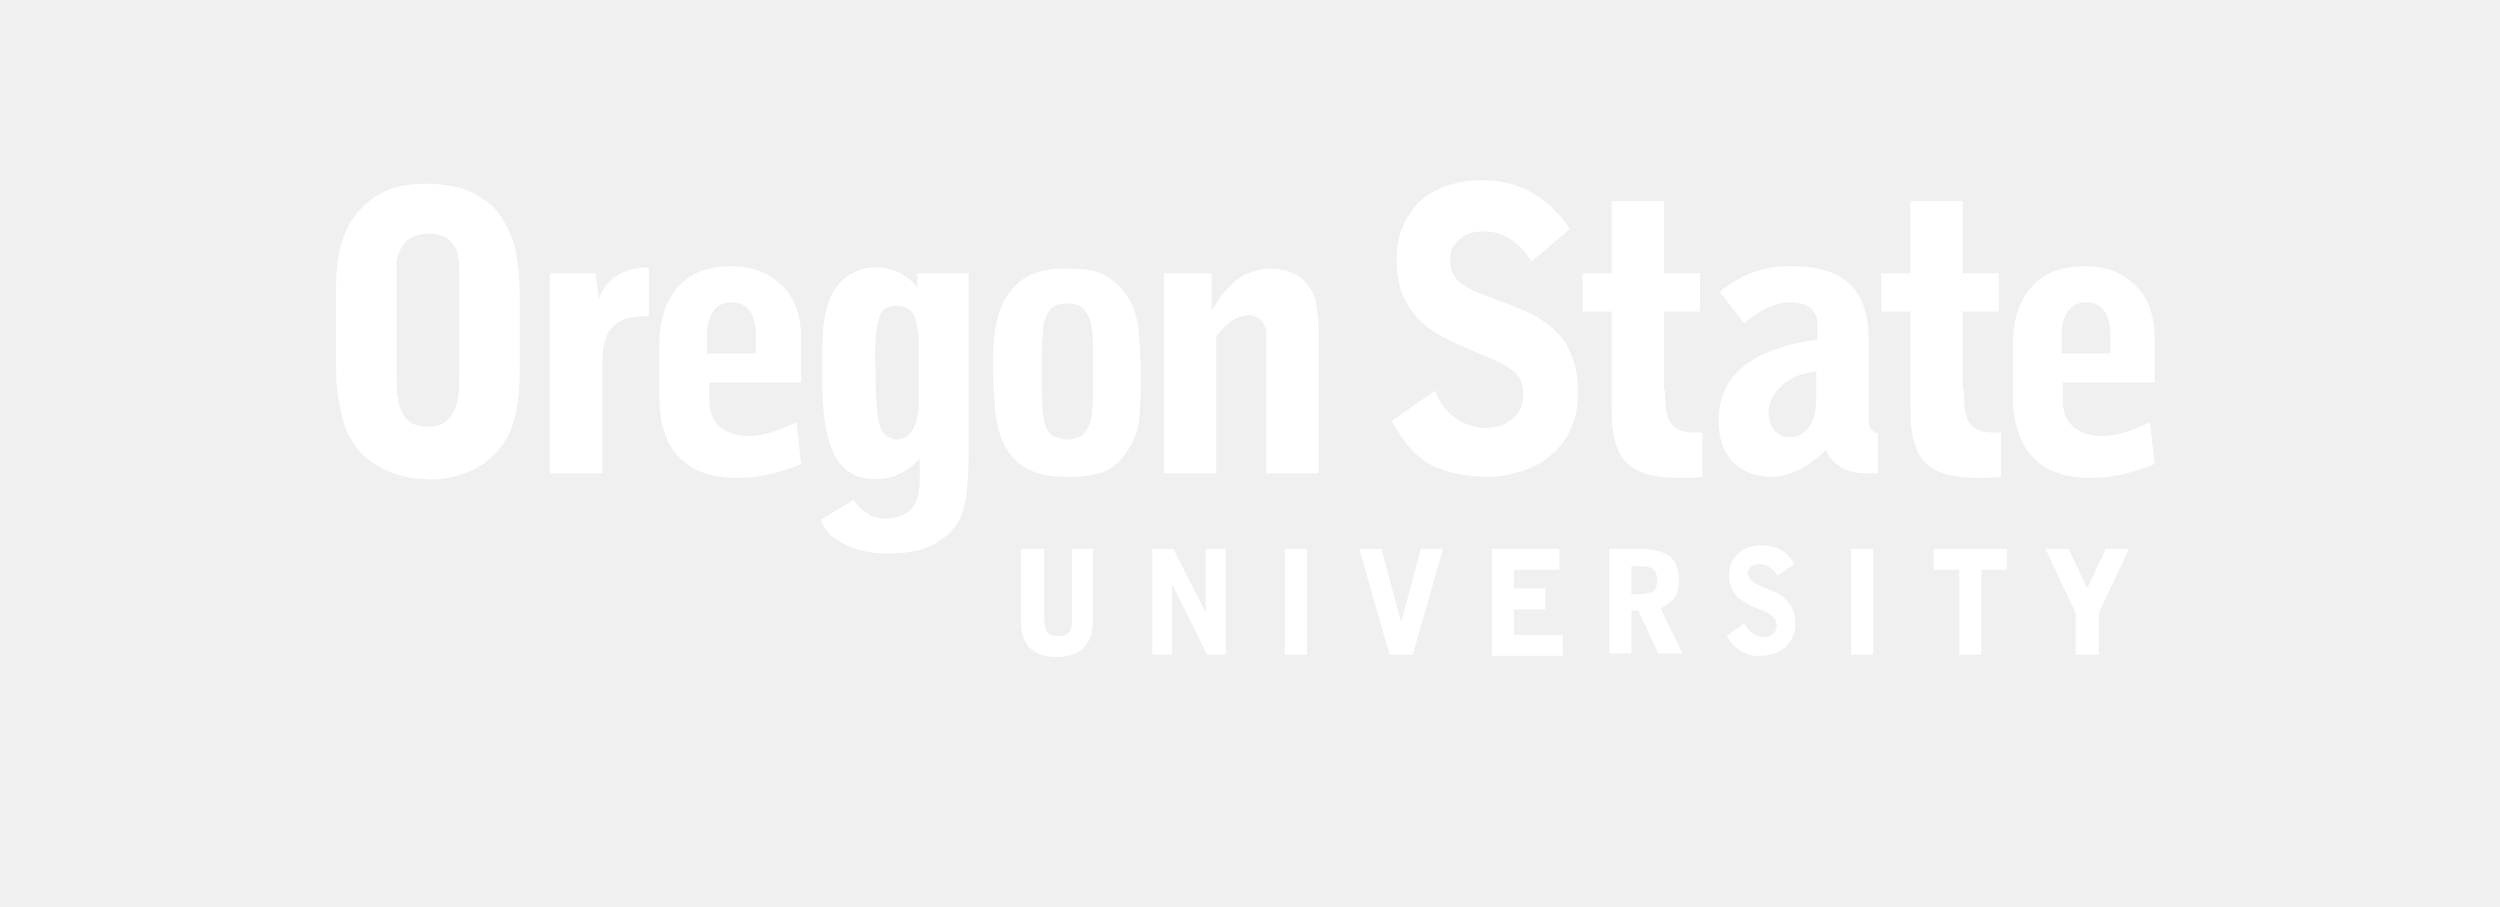
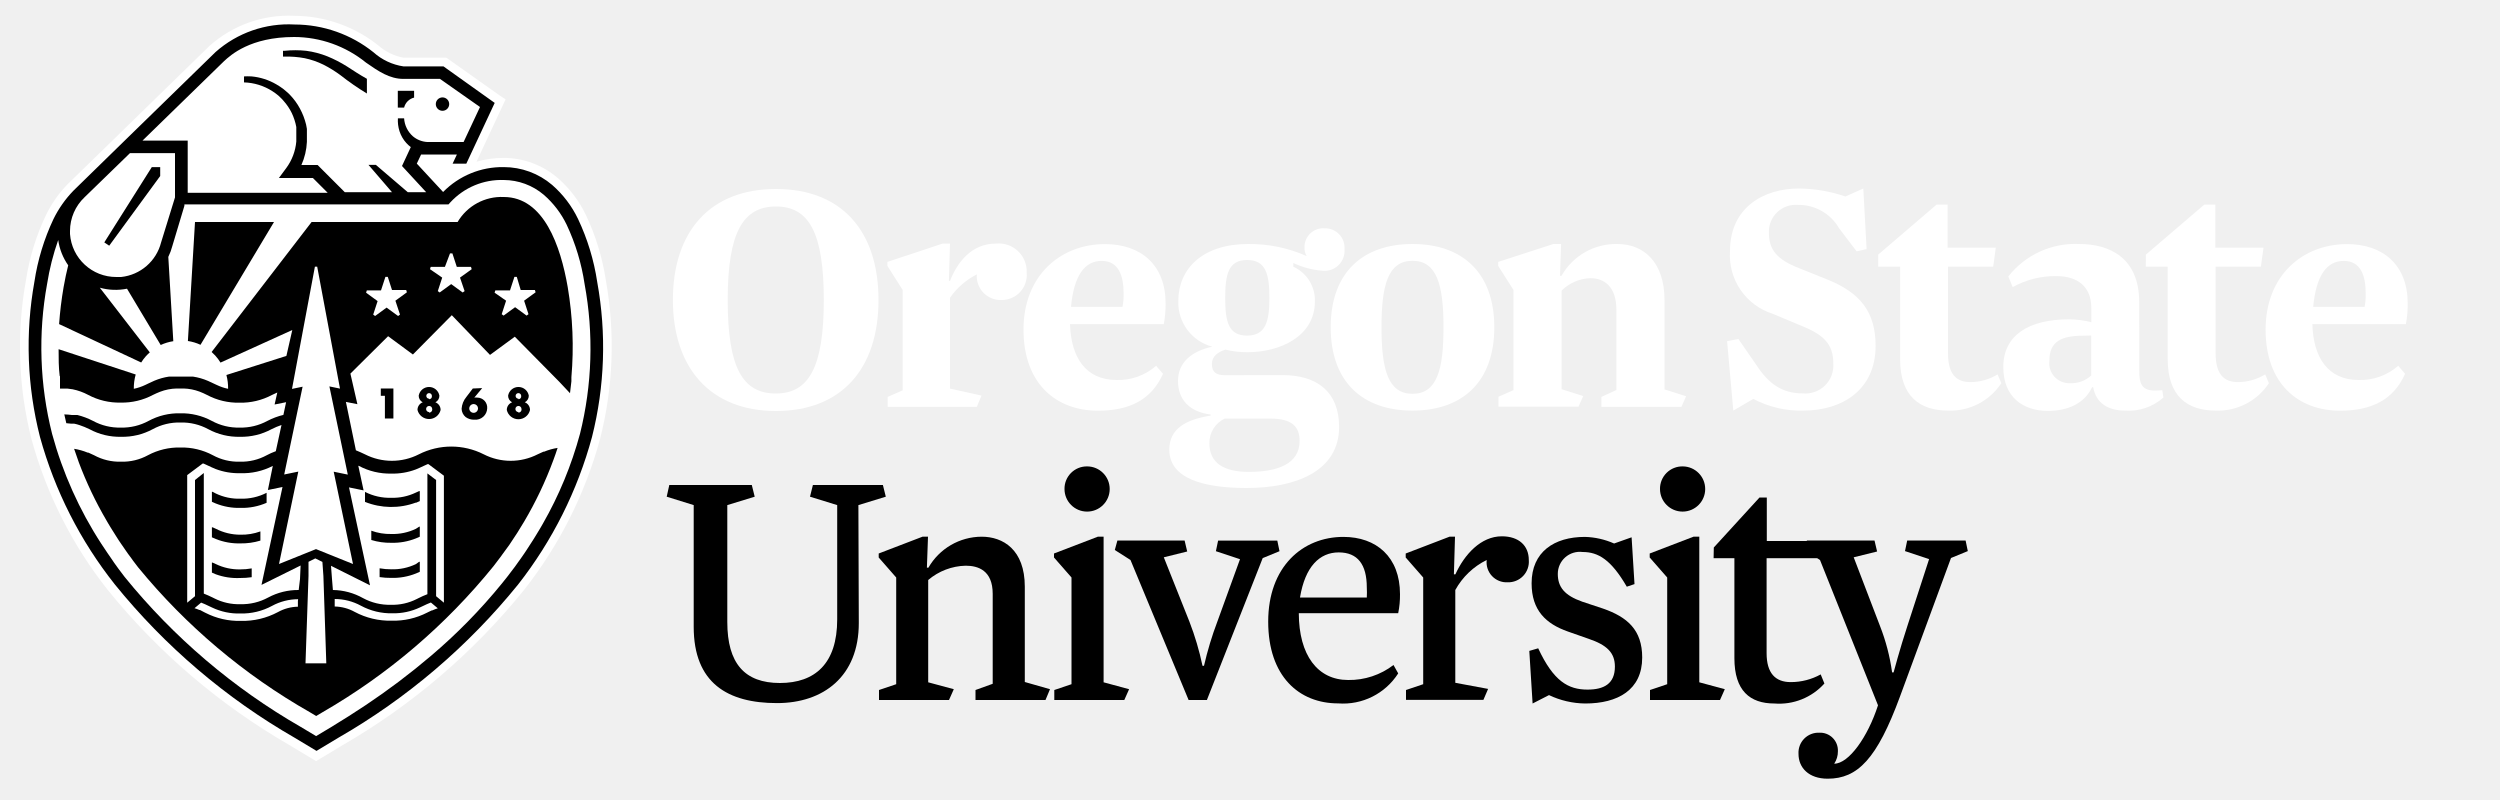
- <svg xmlns="http://www.w3.org/2000/svg" version="1.1" id="Layer_1" x="0px" y="0px" viewBox="0 0 215 78" enable-background="new 0 0 215 78" xml:space="preserve">
-   <path fill="#FFFFFF" d="M68.9,39.9c-1.9,0.8-3.7,1.2-5.5,1.2c-2.2,0-3.9-0.6-5-1.8c-1.2-1.2-1.7-3-1.7-5.3v-4.1c0-2.3,0.5-4,1.6-5.2  c1-1.2,2.6-1.8,4.6-1.8c1.9,0,3.3,0.6,4.4,1.7c1.1,1.1,1.6,2.6,1.6,4.6v3.7h-7.9v1.5c0,1,0.3,1.8,0.9,2.3c0.6,0.5,1.4,0.8,2.5,0.8  c1.1,0,2.5-0.4,4.1-1.2L68.9,39.9L68.9,39.9z M60.9,30.4H65v-1.5c0-1.9-0.7-2.9-2.1-2.9c-0.6,0-1.1,0.2-1.5,0.7  c-0.4,0.5-0.6,1.2-0.6,2.1V30.4L60.9,30.4z M143.2,33.6c0,1.3,0.1,2.3,0.5,2.8c0.4,0.6,1.1,0.8,2.1,0.8l0.6,0V41  c-0.7,0.1-1.3,0.1-1.9,0.1c-2.2,0-3.7-0.4-4.6-1.3c-0.9-0.9-1.3-2.4-1.3-4.5v-8.5h-2.5v-3.3h2.5v-6.2h4.5v6.2h3.1v3.3h-3.1V33.6  L143.2,33.6z M70.6,44.7l2.8-1.7c0.2,0.3,0.5,0.7,1,1c0.4,0.4,1,0.6,1.8,0.6c0.4,0,0.9-0.1,1.4-0.3c0.5-0.2,0.9-0.6,1.2-1.2  c0.2-0.5,0.3-1.2,0.3-2l0-1.7c-1.1,1.3-2.4,1.8-3.8,1.8c-1.7,0-2.9-0.7-3.6-2.2c-0.7-1.5-1-3.7-1-6.6c0-1.6,0-3,0.1-4.2  c0.1-1.2,0.4-2.2,0.8-3c0.4-0.7,0.9-1.2,1.5-1.6c0.7-0.4,1.4-0.6,2.3-0.6c0.8,0,1.8,0.3,2.2,0.6c0.3,0.2,1,0.6,1.3,1.2v-1.3h4.4  v15.4c0,0.9,0,1.8-0.1,2.8c-0.1,1-0.2,1.9-0.6,2.8c-0.4,0.9-1.1,1.6-2.1,2.2c-1,0.6-2.3,0.9-4.1,0.9c-1.3,0-2.3-0.2-3.1-0.5  c-0.8-0.3-1.4-0.7-1.9-1.1C71,45.5,70.7,45.1,70.6,44.7L70.6,44.7z M79,35.2v-6.4c-0.1-0.6-0.2-1.1-0.3-1.5c-0.3-0.7-0.8-1-1.6-1  c-0.9,0-1.4,0.4-1.6,1.4c-0.2,0.9-0.3,2.3-0.2,4.2v0.4c0,1.8,0.1,3.2,0.3,4.1c0.2,0.9,0.8,1.4,1.6,1.4C78.2,37.7,78.8,36.9,79,35.2  L79,35.2z M100.1,40.8V23.5h4.1v3.2c0.6-1,1.2-1.8,2-2.5c0.8-0.7,1.8-1,2.9-1.1c1.4,0,2.4,0.4,3,1c0.6,0.6,1,1.3,1.1,2.1  c0.1,0.8,0.2,1.4,0.2,1.9v12.6h-4.5V29.5c0-0.2,0-0.5,0-0.9c0-0.4-0.2-0.7-0.4-1c-0.2-0.3-0.6-0.4-1-0.5c-0.6,0-1.1,0.2-1.6,0.5  c-0.4,0.3-0.9,0.8-1.3,1.3v11.8H100.1L100.1,40.8z M85.4,31.7c0-0.8,0-1.7,0.1-2.7c0.1-1,0.3-1.9,0.7-2.8c0.4-0.9,1-1.6,1.8-2.2  c0.9-0.6,2-0.9,3.6-0.9c0.6,0,1.2,0,1.9,0.1c0.7,0.1,1.3,0.3,1.9,0.7c0.6,0.4,1.2,1,1.7,1.8c0.4,0.7,0.7,1.6,0.8,2.6  c0.1,1,0.2,2.3,0.2,3.9c0,1.7,0,3.2-0.2,4.3c-0.2,1.1-0.7,2.1-1.5,3c-0.2,0.3-0.7,0.7-1.3,1C94.4,40.8,93.4,41,92,41  c-0.5,0-1.1,0-1.8-0.1c-0.7-0.1-1.3-0.3-1.9-0.6c-0.9-0.5-1.5-1.2-1.9-2c-0.4-0.8-0.7-1.8-0.8-2.9C85.5,34.3,85.4,33.1,85.4,31.7  L85.4,31.7z M89.6,33.6c0,0.8,0,1.5,0.1,2c0,0.2,0.1,0.5,0.1,0.7l0.1,0.3c0.2,0.5,0.5,0.9,0.9,1l0.4,0.1c0.2,0.1,0.4,0.1,0.5,0.1  c0.3,0,0.5,0,0.7-0.1c0.4-0.1,0.7-0.2,0.9-0.5c0.1-0.1,0.2-0.3,0.3-0.5c0.2-0.4,0.3-0.8,0.3-1.3c0.1-0.7,0.1-1.4,0.1-2.1v-1.6  c0-0.4,0-0.8,0-1.1c0-0.9,0-1.6-0.1-2.3c-0.1-0.7-0.3-1.2-0.6-1.6c-0.3-0.4-0.8-0.6-1.6-0.6c-0.7,0-1.2,0.2-1.5,0.7  c-0.3,0.4-0.5,1-0.5,1.7c0,0.4-0.1,0.8-0.1,1.2c0,0.2,0,0.4,0,0.6V33.6L89.6,33.6z M47.3,40.8V23.5h3.9l0.3,2.2c0.6-1.7,2-2.6,4-2.7  h0.3v4.2h-0.4c-1.3,0-2.2,0.3-2.8,1c-0.6,0.7-0.8,1.7-0.8,3.2v9.3H47.3L47.3,40.8z M168.9,33.6c0,1.3,0.1,2.3,0.5,2.8  c0.4,0.6,1.1,0.8,2.1,0.8l0.6,0V41c-0.7,0.1-1.3,0.1-1.9,0.1c-2.2,0-3.7-0.4-4.6-1.3c-0.9-0.9-1.3-2.4-1.3-4.5v-8.5h-2.5v-3.3h2.5  v-6.2h4.5v6.2h3.1v3.3h-3.1V33.6L168.9,33.6z M185.3,39.9c-1.9,0.8-3.7,1.2-5.5,1.2c-2.2,0-3.9-0.6-5-1.8c-1.1-1.2-1.7-3-1.7-5.3  v-4.1c0-2.3,0.5-4,1.6-5.2c1-1.2,2.6-1.8,4.6-1.8c1.9,0,3.3,0.6,4.4,1.7c1.1,1.1,1.6,2.6,1.6,4.6v3.7h-7.9v1.5c0,1,0.3,1.8,0.9,2.3  s1.4,0.8,2.5,0.8c1.1,0,2.5-0.4,4.1-1.2L185.3,39.9L185.3,39.9z M177.3,30.4h4.2v-1.5c0-1.9-0.7-2.9-2.1-2.9c-0.6,0-1.1,0.2-1.5,0.7  c-0.4,0.5-0.6,1.2-0.6,2.1V30.4L177.3,30.4z M157,38.7c-0.8,0.8-1.6,1.4-2.3,1.7c-0.8,0.4-1.6,0.6-2.5,0.6c-1.3,0-2.4-0.5-3.2-1.3  c-0.8-0.9-1.2-2-1.2-3.5c0-3.9,2.8-6.2,8.5-7v-1.4c0-0.5-0.2-0.9-0.6-1.3c-0.4-0.3-0.9-0.5-1.7-0.5c-1.3,0-2.6,0.6-4,1.8l-2.1-2.7  c1.8-1.5,3.9-2.3,6.3-2.2c4.3,0,6.4,2,6.5,5.9v7.4c0,0.6,0.3,0.9,0.8,1.1v3.4c-0.3,0-0.5,0-0.7,0C159,40.8,157.7,40.1,157,38.7  L157,38.7z M156.3,31.9c-1.4,0.2-2.4,0.6-3.1,1.3c-0.7,0.6-1.1,1.4-1.1,2.3c0,0.6,0.2,1.2,0.5,1.5c0.3,0.4,0.8,0.6,1.3,0.6  c0.7,0,1.3-0.3,1.7-0.9c0.4-0.6,0.6-1.5,0.6-2.7V31.9L156.3,31.9z M89.8,47.2v5.7c0,0.7,0.1,1.1,0.2,1.4c0.2,0.3,0.5,0.4,1,0.4  c0.5,0,0.8-0.1,1-0.4c0.2-0.3,0.2-0.8,0.2-1.4v-5.7H94v6.1c0,1.1-0.3,1.9-0.8,2.4c-0.5,0.5-1.3,0.8-2.3,0.8c-2.1,0-3.1-1-3.1-3.2  v-6.1H89.8L89.8,47.2z M99.1,56.3v-9.1h1.8l2.8,5.5l0-5.5h1.7v9.1h-1.6l-3-6.1l0,6.1H99.1L99.1,56.3z M110.5,56.3v-0.9V48v-0.8h1.9  V48v7.4v0.9H110.5L110.5,56.3z M140.3,48.7v2.4h0.5c0.6,0,1-0.1,1.3-0.2c0.3-0.2,0.4-0.5,0.4-1c0-0.5-0.1-0.8-0.4-1  c-0.3-0.2-0.7-0.2-1.3-0.2H140.3L140.3,48.7z M138.4,47.2h2.2c0.6,0,1.1,0,1.5,0.1c0.4,0,0.8,0.2,1.1,0.3c0.4,0.2,0.7,0.5,0.9,0.9  c0.2,0.4,0.3,0.9,0.3,1.4c0,0.6-0.1,1.1-0.4,1.5c-0.3,0.4-0.7,0.7-1.2,0.9l1.9,3.9h-2.1l-1.7-3.7h-0.6v3.7h-1.9V47.2L138.4,47.2z   M121.5,56.3h-2l-2.6-9.1h1.9l1.7,6.3l1.7-6.3h1.9L121.5,56.3L121.5,56.3z M128.3,56.3v-9.1h5.8v1.8h-3.9v1.6h2.7v1.8h-2.7v2.2h4.2  v1.8H128.3L128.3,56.3z M148.5,54.7l1.5-1.1c0.2,0.4,0.5,0.7,0.8,0.9c0.3,0.2,0.6,0.3,0.9,0.3c0.3,0,0.6-0.1,0.8-0.3  c0.2-0.2,0.3-0.4,0.3-0.7c0-0.5-0.3-0.9-1-1.2l-1.2-0.5c-0.4-0.2-0.7-0.4-1-0.6c-0.6-0.5-0.9-1.2-0.9-2c0-0.8,0.3-1.5,0.8-1.9  c0.5-0.5,1.2-0.7,2-0.7c1.3,0,2.2,0.5,2.8,1.6l-1.4,1c-0.5-0.7-1-1-1.6-1c-0.3,0-0.5,0.1-0.7,0.2c-0.2,0.2-0.3,0.4-0.3,0.6  c0,0.2,0.1,0.4,0.3,0.6c0.2,0.2,0.4,0.3,0.8,0.5l1.2,0.5c0.4,0.2,0.7,0.3,0.9,0.6c0.6,0.5,0.9,1.2,0.9,2.1c0,0.8-0.3,1.5-0.8,2  c-0.5,0.5-1.3,0.8-2.2,0.8C150.3,56.5,149.2,55.9,148.5,54.7L148.5,54.7z M159.2,56.3v-0.9V48v-0.8h1.9V48v7.4v0.9H159.2L159.2,56.3  z M168.5,56.3v-7.3h-2.2v-1.8h6.3v1.8h-2.2v7.3H168.5L168.5,56.3z M178.5,56.3v-3.6l-2.6-5.5h2l1.6,3.4l1.6-3.4h2l-2.6,5.5v3.6  H178.5L178.5,56.3z M131.7,22.5c-0.4-0.7-0.9-1.3-1.6-1.8c-0.7-0.5-1.5-0.8-2.5-0.8c-0.9,0-1.5,0.2-2,0.6c-0.4,0.4-0.7,0.7-0.8,1.1  c-0.1,0.4-0.1,0.6-0.1,0.8c0,0.9,0.4,1.6,1,2c0.6,0.4,1.3,0.8,2,1l2.9,1.1c0.7,0.3,1.4,0.6,2.1,1.1c0.7,0.5,1.3,1,1.8,1.7  c0.2,0.2,0.4,0.7,0.7,1.4c0.3,0.7,0.5,1.7,0.5,2.8c0,0.4,0,0.9-0.1,1.7c-0.1,0.7-0.4,1.5-0.8,2.3c-0.5,0.8-1.2,1.6-2.3,2.3  c-0.7,0.4-1.4,0.7-2.3,0.9c-0.8,0.2-1.5,0.3-2.1,0.3c-2,0-3.6-0.3-5-1c-1.3-0.7-2.4-1.9-3.4-3.8l3.7-2.6c0.4,1,1,1.8,1.7,2.3  c0.8,0.6,1.7,0.9,2.7,0.9c0.4,0,0.8-0.1,1.3-0.2c0.5-0.2,0.9-0.5,1.3-0.9c0.4-0.4,0.6-1,0.6-1.8c0-0.6-0.1-1.1-0.4-1.5  c-0.3-0.4-0.7-0.7-1.4-1.1c-0.6-0.3-1.5-0.7-2.7-1.2c-1.2-0.5-2.3-1-3.2-1.6c-1-0.6-1.7-1.4-2.3-2.4c-0.6-1-0.9-2.2-0.9-3.8  c0-2,0.7-3.6,1.9-4.9c1.3-1.2,3.1-1.9,5.5-1.9c1.7,0,3.1,0.4,4.3,1.1c1.2,0.7,2.3,1.7,3.2,3.1L131.7,22.5L131.7,22.5z M28.9,31.3  v-6.5c0-1.3,0.1-2.5,0.4-3.6c0.3-1.2,0.8-2.2,1.6-3.1c0.7-0.8,1.6-1.4,2.6-1.8c1-0.4,2.1-0.5,3.2-0.5c1.2,0,2.3,0.2,3.3,0.5  c1,0.4,2,1,2.7,1.8c0.6,0.7,1.1,1.7,1.5,2.8c0.3,1.2,0.5,2.8,0.5,4.7v5.9c0,1.7-0.1,3.1-0.4,4.3c-0.3,1.2-0.8,2.2-1.5,3  c-0.7,0.7-1.4,1.3-2.1,1.6c-0.8,0.3-1.5,0.6-2.2,0.7c-0.7,0.1-1.3,0.2-1.8,0.1c-0.8,0-1.6-0.1-2.6-0.4c-1-0.3-1.8-0.8-2.7-1.5  c-0.8-0.7-1.5-1.8-1.9-3.1c-0.2-0.9-0.4-1.8-0.5-2.7C28.9,32.6,28.9,31.8,28.9,31.3L28.9,31.3z M34.1,23.9v8.5  c0,1.3,0.1,2.4,0.5,3.1c0.4,0.8,1.1,1.2,2.2,1.2c0.9,0,1.5-0.3,1.9-0.8c0.4-0.5,0.6-1.1,0.7-1.7c0.1-0.7,0.1-1.3,0.1-1.9v-8.5  c0-0.6,0-1.2-0.1-1.7c-0.1-0.6-0.3-1-0.7-1.4c-0.4-0.4-1-0.6-1.9-0.6c-0.9,0-1.6,0.3-2,0.8c-0.4,0.5-0.6,1-0.7,1.6  C34.1,23.1,34.1,23.6,34.1,23.9L34.1,23.9z" />
+ <svg xmlns="http://www.w3.org/2000/svg" id="Layer_1" data-name="Layer 1" viewBox="0 0 250 80">
+   <defs>
+     <style>.cls-1{fill:#fff;}</style>
+   </defs>
+   <path class="cls-1" d="M60.58,28a23.38,23.38,0,0,0-2-6.52,11.41,11.41,0,0,0-2.82-3.69,8.32,8.32,0,0,0-5.39-2,9.84,9.84,0,0,0-2.72.38l2.6-5.57.31-.66L50,9.57,44.86,5.93l-.23-.16H40.35A5.31,5.31,0,0,1,37.8,4.52a13.59,13.59,0,0,0-8.39-2.94,11.89,11.89,0,0,0-8.45,3h0l-8.83,8.61h0l-.25.25-5.14,5h0a12,12,0,0,0-2.14,3.06A23.38,23.38,0,0,0,2.6,28a37.46,37.46,0,0,0,.54,15.88A42.31,42.31,0,0,0,10.78,59,65.36,65.36,0,0,0,29,74.54l2.16,1.3.45.27.45-.27,2.16-1.3A65.36,65.36,0,0,0,52.4,59,42.31,42.31,0,0,0,60,43.92,37.46,37.46,0,0,0,60.58,28Z" />
+   <path d="M27.4,22.2H19.5L18.79,34.1a4.6,4.6,0,0,1,1.26.38Z" />
+   <path d="M21.26,49.18l-.07,0v1l.39.17a6.2,6.2,0,0,0,2.46.44,6.14,6.14,0,0,0,2.62-.51v-1a5.4,5.4,0,0,1-2.62.59,5.33,5.33,0,0,1-2.46-.52Z" />
+   <path d="M21.59,52.88l-.33-.15-.07,0v1l.39.17a6.2,6.2,0,0,0,2.46.44,6.53,6.53,0,0,0,2-.28v-.92a5.45,5.45,0,0,1-2,.33A5.33,5.33,0,0,1,21.59,52.88Z" />
+   <path d="M21.59,56.41l-.33-.15-.07,0v1l.39.17A6.2,6.2,0,0,0,24,57.8a7.64,7.64,0,0,0,1.17-.08v-.88a6.48,6.48,0,0,1-1.17.1A5.33,5.33,0,0,1,21.59,56.41Z" />
+   <path d="M30.47,5.82a7.94,7.94,0,0,1,1.88.65,11.73,11.73,0,0,1,1.71,1.06,26.52,26.52,0,0,0,2.63,1.82V7.88c-.67-.37-1.34-.81-2-1.24a12.7,12.7,0,0,0-1.94-1,8.78,8.78,0,0,0-2.13-.56,10.23,10.23,0,0,0-2.17,0H28.3v.58h.15A9.55,9.55,0,0,1,30.47,5.82Z" />
+   <path d="M59.72,28.19a22.54,22.54,0,0,0-1.91-6.28,10.55,10.55,0,0,0-2.6-3.42,7.45,7.45,0,0,0-4.83-1.78,8.31,8.31,0,0,0-6.07,2.49l-2.63-2.84.43-.91h3.58l-.43.92h1.37l2.84-6.08L44.35,6.64h-4a5.76,5.76,0,0,1-3-1.41,12.67,12.67,0,0,0-7.89-2.78A11,11,0,0,0,21.56,5.2l-9.09,8.86h0l-5.12,5a11.16,11.16,0,0,0-2,2.84,22.54,22.54,0,0,0-1.91,6.28A36.58,36.58,0,0,0,4,43.7a41.45,41.45,0,0,0,7.49,14.75,64.5,64.5,0,0,0,18,15.34l2.16,1.3,2.16-1.3a64.5,64.5,0,0,0,18-15.34A41.45,41.45,0,0,0,59.2,43.7,36.58,36.58,0,0,0,59.72,28.19ZM22.41,6.11c.65-.6,2.62-2.41,7-2.41A11.45,11.45,0,0,1,36.6,6.26c1.26.88,2.36,1.63,3.75,1.63H44l4,2.81-1.64,3.5H42.72a2.44,2.44,0,0,1-1.43-.57,2.61,2.61,0,0,1-.88-1.8h-.62a3.56,3.56,0,0,0,.16,1.29,3.29,3.29,0,0,0,.68,1.18,3.33,3.33,0,0,0,.45.41l-.88,1.89,2.42,2.62H40.78l-3.19-2.73h-.74l2.35,2.73H34.48l-2.72-2.72H30.14a6.37,6.37,0,0,0,.55-2.31c0-.15,0-.29,0-.44l0-.43,0-.22,0-.21-.08-.43a6.66,6.66,0,0,0-.62-1.61,6.2,6.2,0,0,0-1-1.37l-.15-.15-.16-.14-.33-.28a6.53,6.53,0,0,0-.71-.47,6,6,0,0,0-2.49-.8,6.76,6.76,0,0,0-.75,0v.6a5.53,5.53,0,0,1,2.84.88,5.76,5.76,0,0,1,.6.44l.27.26.13.13.12.14a5.31,5.31,0,0,1,.82,1.22,5.7,5.7,0,0,1,.45,1.39l0,.36,0,.18v.55c0,.12,0,.24,0,.36a5.25,5.25,0,0,1-1,2.65l-.74,1h3.4l1.48,1.48h-14V14.06H14.25Zm-6.3,18.13a4.62,4.62,0,0,1-4,3.46l-.46,0A4.63,4.63,0,0,1,7,23.4c0-.1,0-.21,0-.31a4.65,4.65,0,0,1,1.46-3.37L13,15.31h4.5v4.43ZM58,43.38a38.12,38.12,0,0,1-3.72,9h0l-.26.45-.2.33-.26.43-.23.37-.25.39-.46.71-.18.27-.36.52-.21.29-.37.52-.19.25-.57.75h0l-.55.69a55,55,0,0,1-7.11,7.25,70.26,70.26,0,0,1-6.49,4.9q-1.68,1.12-3.46,2.2l-1.52.91h0l-1.52-.91a63.28,63.28,0,0,1-17.62-15l-.37-.49-.25-.33-.44-.61L11.23,56l-.49-.71-.08-.12-.52-.78,0,0a38.84,38.84,0,0,1-4.93-11,35.33,35.33,0,0,1-.5-15A24.76,24.76,0,0,1,5.82,24a5.84,5.84,0,0,0,1,2.53c-.17.68-.32,1.39-.46,2.18a37.26,37.26,0,0,0-.45,3.7l8.21,3.84a4.52,4.52,0,0,1,.46-.62,4.62,4.62,0,0,1,.4-.39l-5-6.47a5.78,5.78,0,0,0,2.72.1l3.37,5.63a4.63,4.63,0,0,1,1.26-.38l-.5-8.43a5.87,5.87,0,0,0,.41-1.11l1.2-4,0-.14H44.85l.19-.21A6.94,6.94,0,0,1,50.38,18a6.22,6.22,0,0,1,4,1.48,9.32,9.32,0,0,1,2.29,3,21.33,21.33,0,0,1,1.79,5.93A35.33,35.33,0,0,1,58,43.38Z" />
+   <circle cx="44.25" cy="10.41" r="0.67" />
+   <path d="M40.41,10.76h0a1.36,1.36,0,0,1,1-1V9.08H39.78v1.68Z" />
+   <path d="M56.77,28.7c-.71-4.1-2.39-9-6.39-9a5.1,5.1,0,0,0-4.62,2.5H31.16l-10,13a4.63,4.63,0,0,1,.36.35,4.45,4.45,0,0,1,.53.71L29.23,33l-.59,2.59-6,1.91a5.05,5.05,0,0,1,.17,1.38,4.48,4.48,0,0,1-.59-.16c-.2-.07-.39-.15-.58-.24l-.28-.13-.56-.26a6,6,0,0,0-1.5-.43l-.26,0-.44,0h-1l-.41,0-.29,0a6,6,0,0,0-1.46.41l-.61.28-.29.14c-.18.09-.37.16-.57.23a4.49,4.49,0,0,1-.59.16,5,5,0,0,1,.19-1.43L5.86,34.92c0,.91,0,1.8.11,2.69H6c0,.09,0,.18,0,.27s0,.37,0,.56h0c0,.14,0,.28,0,.42h.75l.52.07h0a5.73,5.73,0,0,1,1.55.56,6.57,6.57,0,0,0,3.24.77,6.58,6.58,0,0,0,3.24-.77c.23-.11.46-.22.7-.31a4.91,4.91,0,0,1,1.66-.33h.71a4.93,4.93,0,0,1,1.58.31c.26.1.51.21.76.34a6.58,6.58,0,0,0,3.24.77,6.58,6.58,0,0,0,3.24-.77l.54-.25-.27,1.2,1.15-.23-.27,1.27a7,7,0,0,0-1.6.6,5.53,5.53,0,0,1-2.78.67,5.53,5.53,0,0,1-2.78-.67,6.34,6.34,0,0,0-3.16-.76,6.33,6.33,0,0,0-3.16.76,5.53,5.53,0,0,1-2.78.67,5.53,5.53,0,0,1-2.78-.67,7.1,7.1,0,0,0-1.56-.59h0l-.1,0-.15,0-.18,0-.12,0h0a7.33,7.33,0,0,0-.76-.06q.09.44.2.88l.51.05.17,0,.12,0,.26.06h0l.26.08a7.89,7.89,0,0,1,1,.41,6.33,6.33,0,0,0,3.16.76,6.34,6.34,0,0,0,3.16-.76,5.53,5.53,0,0,1,2.78-.67,5.53,5.53,0,0,1,2.78.67,6.34,6.34,0,0,0,3.16.76,6.34,6.34,0,0,0,3.16-.76,7.62,7.62,0,0,1,1-.42l-.57,2.62c-.34.12-.63.26-.9.4a5.31,5.31,0,0,1-2.7.65,5.31,5.31,0,0,1-2.7-.65,6.58,6.58,0,0,0-3.24-.77,6.57,6.57,0,0,0-3.24.77,5.31,5.31,0,0,1-2.7.65,5.31,5.31,0,0,1-2.7-.65l-.57-.26h0l-.07,0h0a5.91,5.91,0,0,0-1.35-.38c.15.46.31.92.48,1.38h0a37.66,37.66,0,0,0,2.75,5.77l.15.26.24.4.18.29.24.38.2.32.23.36.23.34.23.33.26.38.21.3.32.43.17.24.51.67A61.55,61.55,0,0,0,31,71.23l.62.37.62-.37A61.54,61.54,0,0,0,49.35,56.62l0,0q.39-.5.76-1l.09-.13q.37-.52.73-1l.06-.09q.76-1.11,1.43-2.25A37.66,37.66,0,0,0,55.34,46h0c.15-.4.29-.8.42-1.21a5.91,5.91,0,0,0-1.35.38h0l-.07,0,0,0h0l-.57.26a5.93,5.93,0,0,1-5.4,0,7.17,7.17,0,0,0-6.48,0,5.93,5.93,0,0,1-5.4,0c-.28-.13-.57-.27-.9-.4l-1-4.84,1.15.23h0l-.7-3.06,3.77-3.74,2.48,1.83,3.89-3.93L49,35.49l2.48-1.82,4.45,4.51L57,39.32c.05-.39.1-.79.14-1.19h0c0-.06,0-.11,0-.17s0-.16,0-.24h0A35.6,35.6,0,0,0,56.77,28.7Zm-7.31.57.07-.23H51l.44-1.35h.24L52.07,29h1.42l.07.23-1.15.84.44,1.35-.19.14-1.15-.84-1.15.84-.19-.14.44-1.35Zm-3-.16-.19.14-1.15-.84-1.15.84-.19-.14.44-1.35L43,26.92l.07-.23h1.42L45,25.34h.24l.44,1.35h1.42l.07.23L46,27.76ZM40,31.46l-.19.14-1.15-.84-1.15.84-.19-.14.44-1.35-1.15-.84.07-.23h1.42l.44-1.35h.24L39.2,29h1.42l.07.23-1.15.84Zm-5.22,16-1.41-.29h0l1.93,9.23h0l-3.7-1.49-3.7,1.49h0l1.93-9.24-1.41.29h0l1.84-8.78h0l-1.06.22,2.29-12.22h.23L34,38.86l-1.06-.22h0ZM32.34,57.6l.29,8.73H30.55l.3-8.73,0-1.42.68-.34.71.35Zm-2.55,2.51,0,.56a4.28,4.28,0,0,0-2,.54,7.49,7.49,0,0,1-3.7.88,7.38,7.38,0,0,1-3.55-.81l-.14-.07L20,61l-.06,0a4.16,4.16,0,0,0-.49-.18l.52-.44h0l0,0,.14-.12c.27.1.52.22.77.34l.32.15a6.15,6.15,0,0,0,2.84.6,6.34,6.34,0,0,0,3.16-.76,5.5,5.5,0,0,1,2.61-.67ZM42,60.74l.32-.15c.25-.12.5-.24.77-.34l.69.58a4.32,4.32,0,0,0-.55.21l-.05,0-.32.15-.14.07a7.38,7.38,0,0,1-3.55.81,7.49,7.49,0,0,1-3.7-.88,4.28,4.28,0,0,0-2-.54l0-.56v-.19a5.5,5.5,0,0,1,2.62.67,6.34,6.34,0,0,0,3.16.76A6.15,6.15,0,0,0,42,60.74ZM27.28,46.59l0,0L26.79,49h0l1.46-.3-2.1,9.79,3.91-1.94L30,57.91,29.87,59a6.32,6.32,0,0,0-3.05.75,5.53,5.53,0,0,1-2.78.67,5.38,5.38,0,0,1-2.6-.58l-.18-.09c-.28-.13-.56-.27-.88-.39V47.3l0,0L19.5,48V59.62l-.78.65h0V47.51l1.55-1.16.07,0,.31.14.15.07c.24.11.48.23.76.34h0a6.48,6.48,0,0,0,2.46.42A6.58,6.58,0,0,0,27.28,46.59Zm8.61,0a6.58,6.58,0,0,0,3.24.77,6.48,6.48,0,0,0,2.46-.42h0c.28-.11.52-.23.76-.34l0,0,.42-.19.07,0,1.55,1.16V60.27h0l-.78-.65V48l-.87-.66V59.42c-.32.12-.6.25-.88.39l-.18.09a5.38,5.38,0,0,1-2.6.58,5.53,5.53,0,0,1-2.78-.67A6.32,6.32,0,0,0,33.29,59L33.2,57.9l-.1-1.32L37,58.53l-.27-1.26-1.83-8.53,1.46.3-.53-2.46Z" />
+   <path d="M41.59,50.28l.39-.17v-1l-.07,0-.33.15a5.33,5.33,0,0,1-2.46.52,5.4,5.4,0,0,1-2.62-.59v1a7.07,7.07,0,0,0,5.08.07Z" />
+   <path d="M41.59,52.88a5.33,5.33,0,0,1-2.46.52,5.45,5.45,0,0,1-2-.33V54a6.53,6.53,0,0,0,2,.28,6.2,6.2,0,0,0,2.46-.44l.39-.17v-1l-.07,0Z" />
+   <path d="M41.59,56.41a5.33,5.33,0,0,1-2.46.52,6.48,6.48,0,0,1-1.17-.1v.88a7.63,7.63,0,0,0,1.17.08,6.2,6.2,0,0,0,2.46-.44l.39-.17v-1l-.07,0Z" />
+   <polygon points="10.43 24.24 10.92 24.57 16.02 17.6 16.02 16.71 15.18 16.71 10.43 24.24" />
+   <polygon points="39.34 41.85 39.34 38.85 38.08 38.85 38.08 39.58 38.49 39.58 38.49 41.85 39.34 41.85" />
+   <path d="M41.75,41a1.19,1.19,0,0,0,2.31,0,.81.81,0,0,0-.52-.77.74.74,0,0,0,.4-.66,1.05,1.05,0,0,0-2.07,0,.74.74,0,0,0,.4.66A.81.81,0,0,0,41.75,41Zm1.16-1.13a.28.28,0,1,1,.28-.28A.28.28,0,0,1,42.9,39.92Zm0,1.34a.31.31,0,0,1-.3-.31.3.3,0,1,1,.61,0A.31.31,0,0,1,42.9,41.26Z" />
+   <path d="M47.28,38.85l-.64.84a2.07,2.07,0,0,0-.48,1.19,1.12,1.12,0,0,0,.41.83,1.4,1.4,0,0,0,.86.26,1.18,1.18,0,0,0,1.29-1.14,1,1,0,0,0-1-1.07,1,1,0,0,0-.29,0l.79-.95Zm.15,1.56a.44.44,0,0,1,0,.87.44.44,0,1,1,0-.87Z" />
+   <path d="M50.68,41A1.19,1.19,0,0,0,53,41a.81.81,0,0,0-.52-.77.74.74,0,0,0,.4-.66,1.05,1.05,0,0,0-2.07,0,.74.74,0,0,0,.4.66A.81.81,0,0,0,50.68,41Zm1.16-1.13a.28.28,0,1,1,.28-.28A.28.28,0,0,1,51.83,39.92Zm0,1.34a.31.31,0,0,1-.3-.31.3.3,0,1,1,.61,0A.31.31,0,0,1,51.83,41.26Z" />
+   <path class="cls-1" d="M67.29,30c0-6.87,3.73-11.1,10.3-11.1S87.85,23.09,87.85,30s-3.73,11.1-10.26,11.1S67.29,36.82,67.29,30Zm15.09,0c0-6.76-1.5-9.35-4.78-9.35S72.77,23.2,72.77,30s1.5,9.35,4.82,9.35S82.38,36.67,82.38,30Z" />
+   <path class="cls-1" d="M98.15,39.56l-.47,1.13H88.77v-1l1.5-.66V29l-1.53-2.41v-.4l5.52-1.83H95l-.11,3.73H95c.73-1.86,2.16-3.73,4.57-3.73a2.8,2.8,0,0,1,3.1,2.92A2.5,2.5,0,0,1,100.2,30a2.39,2.39,0,0,1-2.52-2.56A7.33,7.33,0,0,0,95,29.77v9.09Z" />
+   <path class="cls-1" d="M111.67,38a5.72,5.72,0,0,0,3.94-1.42l.69.8c-1.17,2.63-3.4,3.69-6.5,3.69-4.16,0-7.45-2.67-7.45-8.11s3.73-8.55,8.15-8.55c3.58,0,6.06,2.08,6.06,5.92a10.73,10.73,0,0,1-.18,2.08H107C107.1,35.73,108.56,38,111.67,38Zm-4.57-7.31h5.15a6.22,6.22,0,0,0,.11-1.35c0-1.72-.47-3.25-2.19-3.25S107.39,27.58,107.1,30.68Z" />
+   <path class="cls-1" d="M128.25,37.51c3.47,0,5.66,1.68,5.66,5.19,0,4.46-4.42,6.1-9.24,6.1-4.46,0-7.74-1-7.74-3.84,0-2.08,1.64-3,4.13-3.4v-.11C119,41.2,117.8,40,117.8,38.1s1.42-3,3.43-3.43a4.57,4.57,0,0,1-3.4-4.57c0-3.21,2.41-5.7,7-5.7a14,14,0,0,1,5.84,1.21,1.56,1.56,0,0,1-.22-.88,1.87,1.87,0,0,1,2-1.9,1.94,1.94,0,0,1,2,2.08,2,2,0,0,1-2.23,2.16,8.3,8.3,0,0,1-2.89-.77v.37a3.68,3.68,0,0,1,2.16,3.47c0,3.51-3.51,5.08-6.72,5.08a8.68,8.68,0,0,1-2.23-.26c-.77.26-1.35.66-1.35,1.46s.44,1.1,1.31,1.1Zm-7.31,6.83c0,1.94,1.42,2.85,3.94,2.85,2.89,0,5.08-.8,5.08-3.1,0-1.39-.73-2.23-2.89-2.23h-4.6A2.68,2.68,0,0,0,120.94,44.35ZM124.71,26c-1.86,0-2.19,1.42-2.19,3.8s.33,3.76,2.19,3.76,2.23-1.42,2.23-3.76S126.61,26,124.71,26Z" />
+   <path class="cls-1" d="M141.25,41.06c-4.93,0-8.18-2.81-8.18-8.33s3.25-8.33,8.18-8.33,8.18,2.81,8.18,8.33S146.18,41.06,141.25,41.06Zm0-1.68c2.45,0,3.1-2.41,3.1-6.65s-.66-6.65-3.1-6.65-3.1,2.41-3.1,6.65S138.81,39.38,141.25,39.38Z" />
+   <path class="cls-1" d="M168.61,39.63l-.47,1.06h-8v-1l1.5-.69V31c0-2.37-1.24-3.18-2.59-3.18a4.24,4.24,0,0,0-2.89,1.24v9.86l2.16.69-.47,1.06h-8v-1l1.5-.66V29l-1.53-2.41v-.4l5.52-1.79h.77L156,27.58h.15a6.26,6.26,0,0,1,5.59-3.18c2.67,0,4.71,1.86,4.71,5.59v8.95Z" />
+   <path class="cls-1" d="M183.33,36.35c0-2-1-2.92-3.43-3.87l-2.63-1.1A6.14,6.14,0,0,1,173,25.1c0-4.35,3.36-6.25,6.9-6.25a14.76,14.76,0,0,1,4.64.8l1.79-.8.33,6.06-1,.22-1.75-2.3a4.66,4.66,0,0,0-4.13-2.34,2.68,2.68,0,0,0-2.89,2.78c0,1.68.77,2.67,3,3.54l2.74,1.1c3.43,1.35,4.93,3.32,4.93,6.68,0,4.38-3.32,6.47-7.23,6.47a10.08,10.08,0,0,1-5-1.17l-2,1.17-.62-6.94,1.13-.22,1.79,2.59c1.21,1.86,2.56,2.85,4.64,2.85A2.8,2.8,0,0,0,183.33,36.35Z" />
+   <path class="cls-1" d="M187.82,25.46l5.84-5h1.1v4.31h4.82l-.26,1.9H194.8v8.62c0,2.12.8,2.92,2.26,2.92a5.27,5.27,0,0,0,2.7-.77l.37.88a6.08,6.08,0,0,1-5.3,2.74c-2.85,0-4.82-1.42-4.82-5.15V26.67h-2.19Z" />
+   <path class="cls-1" d="M213.93,37.19c0,1.64.58,2,2.3,1.83l.11.73a5.19,5.19,0,0,1-3.84,1.31c-1.57,0-2.89-.66-3.18-2.34l-.11,0c-.77,1.64-2.45,2.37-4.42,2.37-2.45,0-4.46-1.35-4.46-4.38,0-3.21,2.56-4.78,6.61-4.78a9.64,9.64,0,0,1,2.19.29V30.79c0-2.12-1.35-3.18-3.51-3.18a8.73,8.73,0,0,0-4.35,1.1l-.44-1.06a8.5,8.5,0,0,1,7.09-3.25c3,0,6,1.35,6,5.81Zm-5.59-3.62c-2.16,0-3.4.55-3.4,2.48A2,2,0,0,0,207,38.32a2.93,2.93,0,0,0,2.12-.77v-4Z" />
+   <path class="cls-1" d="M214.59,25.46l5.84-5h1.1v4.31h4.82l-.26,1.9h-4.53v8.62c0,2.12.8,2.92,2.26,2.92a5.27,5.27,0,0,0,2.7-.77l.37.88a6.09,6.09,0,0,1-5.3,2.74c-2.85,0-4.82-1.42-4.82-5.15V26.67h-2.19Z" />
+   <path class="cls-1" d="M235.88,38a5.72,5.72,0,0,0,3.94-1.42l.69.8c-1.17,2.63-3.4,3.69-6.5,3.69-4.16,0-7.45-2.67-7.45-8.11s3.73-8.55,8.15-8.55c3.58,0,6.06,2.08,6.06,5.92a10.73,10.73,0,0,1-.18,2.08h-9.35C231.32,35.73,232.78,38,235.88,38Zm-4.57-7.31h5.15a6.26,6.26,0,0,0,.11-1.35c0-1.72-.47-3.25-2.19-3.25S231.61,27.58,231.32,30.68Z" />
+   <path d="M85.88,62.31c0,5.33-3.54,8-8.18,8-4.93,0-8.33-2-8.33-7.63V50.51l-2.7-.84.26-1.17h8.25l.29,1.17-2.74.84V62.2c0,4.16,1.75,6.1,5.26,6.1s5.73-1.94,5.73-6.36V50.51L81,49.67l.29-1.17h7l.29,1.17-2.74.84Z" />
+   <path d="M105,68.92,104.55,70h-7V69l1.72-.62v-9c0-2.34-1.46-2.81-2.7-2.81A6,6,0,0,0,92.82,58V68.23l2.56.69L94.9,70h-7V69l1.72-.58V57.75l-1.75-2v-.4l4.38-1.68h.55l-.11,3.1h.15a6.16,6.16,0,0,1,5.33-3.1c2.12,0,4.31,1.28,4.31,5v9.53Z" />
+   <path d="M112.91,68.92,112.43,70h-7V69l1.72-.58V57.75l-1.75-2v-.4l4.38-1.68h.58V68.23Zm-4.2-22.28a2.26,2.26,0,1,1-2.26,2.26A2.23,2.23,0,0,1,108.71,46.64Z" />
+   <path d="M124,55.92l-2.41-.8.22-1.06h5.92l.22,1.06-1.68.69L120.69,70h-1.83l-5.81-14-1.57-1,.26-.95h6.72l.26,1.1-2.34.58,2.56,6.43a28.21,28.21,0,0,1,1.31,4.42h.15a33.78,33.78,0,0,1,1.35-4.46Z" />
+   <path d="M134.82,68a7.26,7.26,0,0,0,4.53-1.5l.47.84a6.54,6.54,0,0,1-6,3c-3.91,0-7-2.7-7-8.18s3.43-8.47,7.52-8.47c3.29,0,5.66,2,5.66,5.73a9,9,0,0,1-.18,1.9h-9.94C129.89,65.52,131.76,68,134.82,68ZM130,59.75h6.68a9,9,0,0,0,0-1c0-2.3-.91-3.51-2.81-3.51S130.51,56.65,130,59.75Z" />
+   <path d="M148.81,68.89l-.47,1.1h-7.74V69l1.72-.58V57.75l-1.75-2v-.4l4.38-1.68h.55l-.11,3.76h.15c.91-2,2.56-3.8,4.64-3.8,1.72,0,2.7.95,2.7,2.37a2.06,2.06,0,0,1-2.12,2.23A2,2,0,0,1,148.67,56,7.22,7.22,0,0,0,145.53,59v9.28Z" />
+   <path d="M153.82,64.83c1.53,3.29,3,4.13,4.93,4.13,1.64,0,2.74-.58,2.74-2.3,0-1.39-.8-2.16-2.63-2.78l-2.08-.73c-2.19-.77-3.62-2.12-3.62-4.82,0-3.14,2.26-4.64,5.33-4.64a7.7,7.7,0,0,1,2.92.66l1.75-.62.29,4.68-.77.26c-1.57-2.7-2.85-3.47-4.42-3.47a2.2,2.2,0,0,0-2.48,2.19c0,1.31.66,2.15,2.45,2.78l2.08.69c2.41.84,3.91,2.12,3.91,4.89,0,3.25-2.45,4.6-5.7,4.6a8.64,8.64,0,0,1-3.62-.84l-1.64.84-.33-5.26Z" />
+   <path d="M172.48,68.92,172,70h-7V69l1.72-.58V57.75l-1.75-2v-.4l4.38-1.68h.58V68.23Zm-4.2-22.28A2.26,2.26,0,1,1,166,48.91,2.23,2.23,0,0,1,168.28,46.64Z" />
+   <path d="M171.38,54.75l4.57-5h.73v4.35H182l-.26,1.72h-5.08v9.5c0,2,.88,2.89,2.41,2.89a6.16,6.16,0,0,0,3-.77l.37.91a6.07,6.07,0,0,1-5,2c-2.45,0-4-1.28-4-4.53v-10h-2.08Z" />
+   <path d="M182,56l-1.57-1,.26-.95h6.76l.26,1.1-2.34.58L188,62.6a20.26,20.26,0,0,1,1.21,4.64h.15s.62-2.34,1.39-4.68l2.16-6.65-2.41-.8.22-1.06h5.84l.22,1.06-1.68.69L190,69.65c-2.3,6.25-4.24,8.22-7.23,8.22-1.9,0-2.92-1.1-2.92-2.48a2,2,0,0,1,2.08-2.12,1.78,1.78,0,0,1,1.86,1.86,2.18,2.18,0,0,1-.37,1.24c1.46,0,3.36-2.67,4.38-5.84Z" />
</svg>
